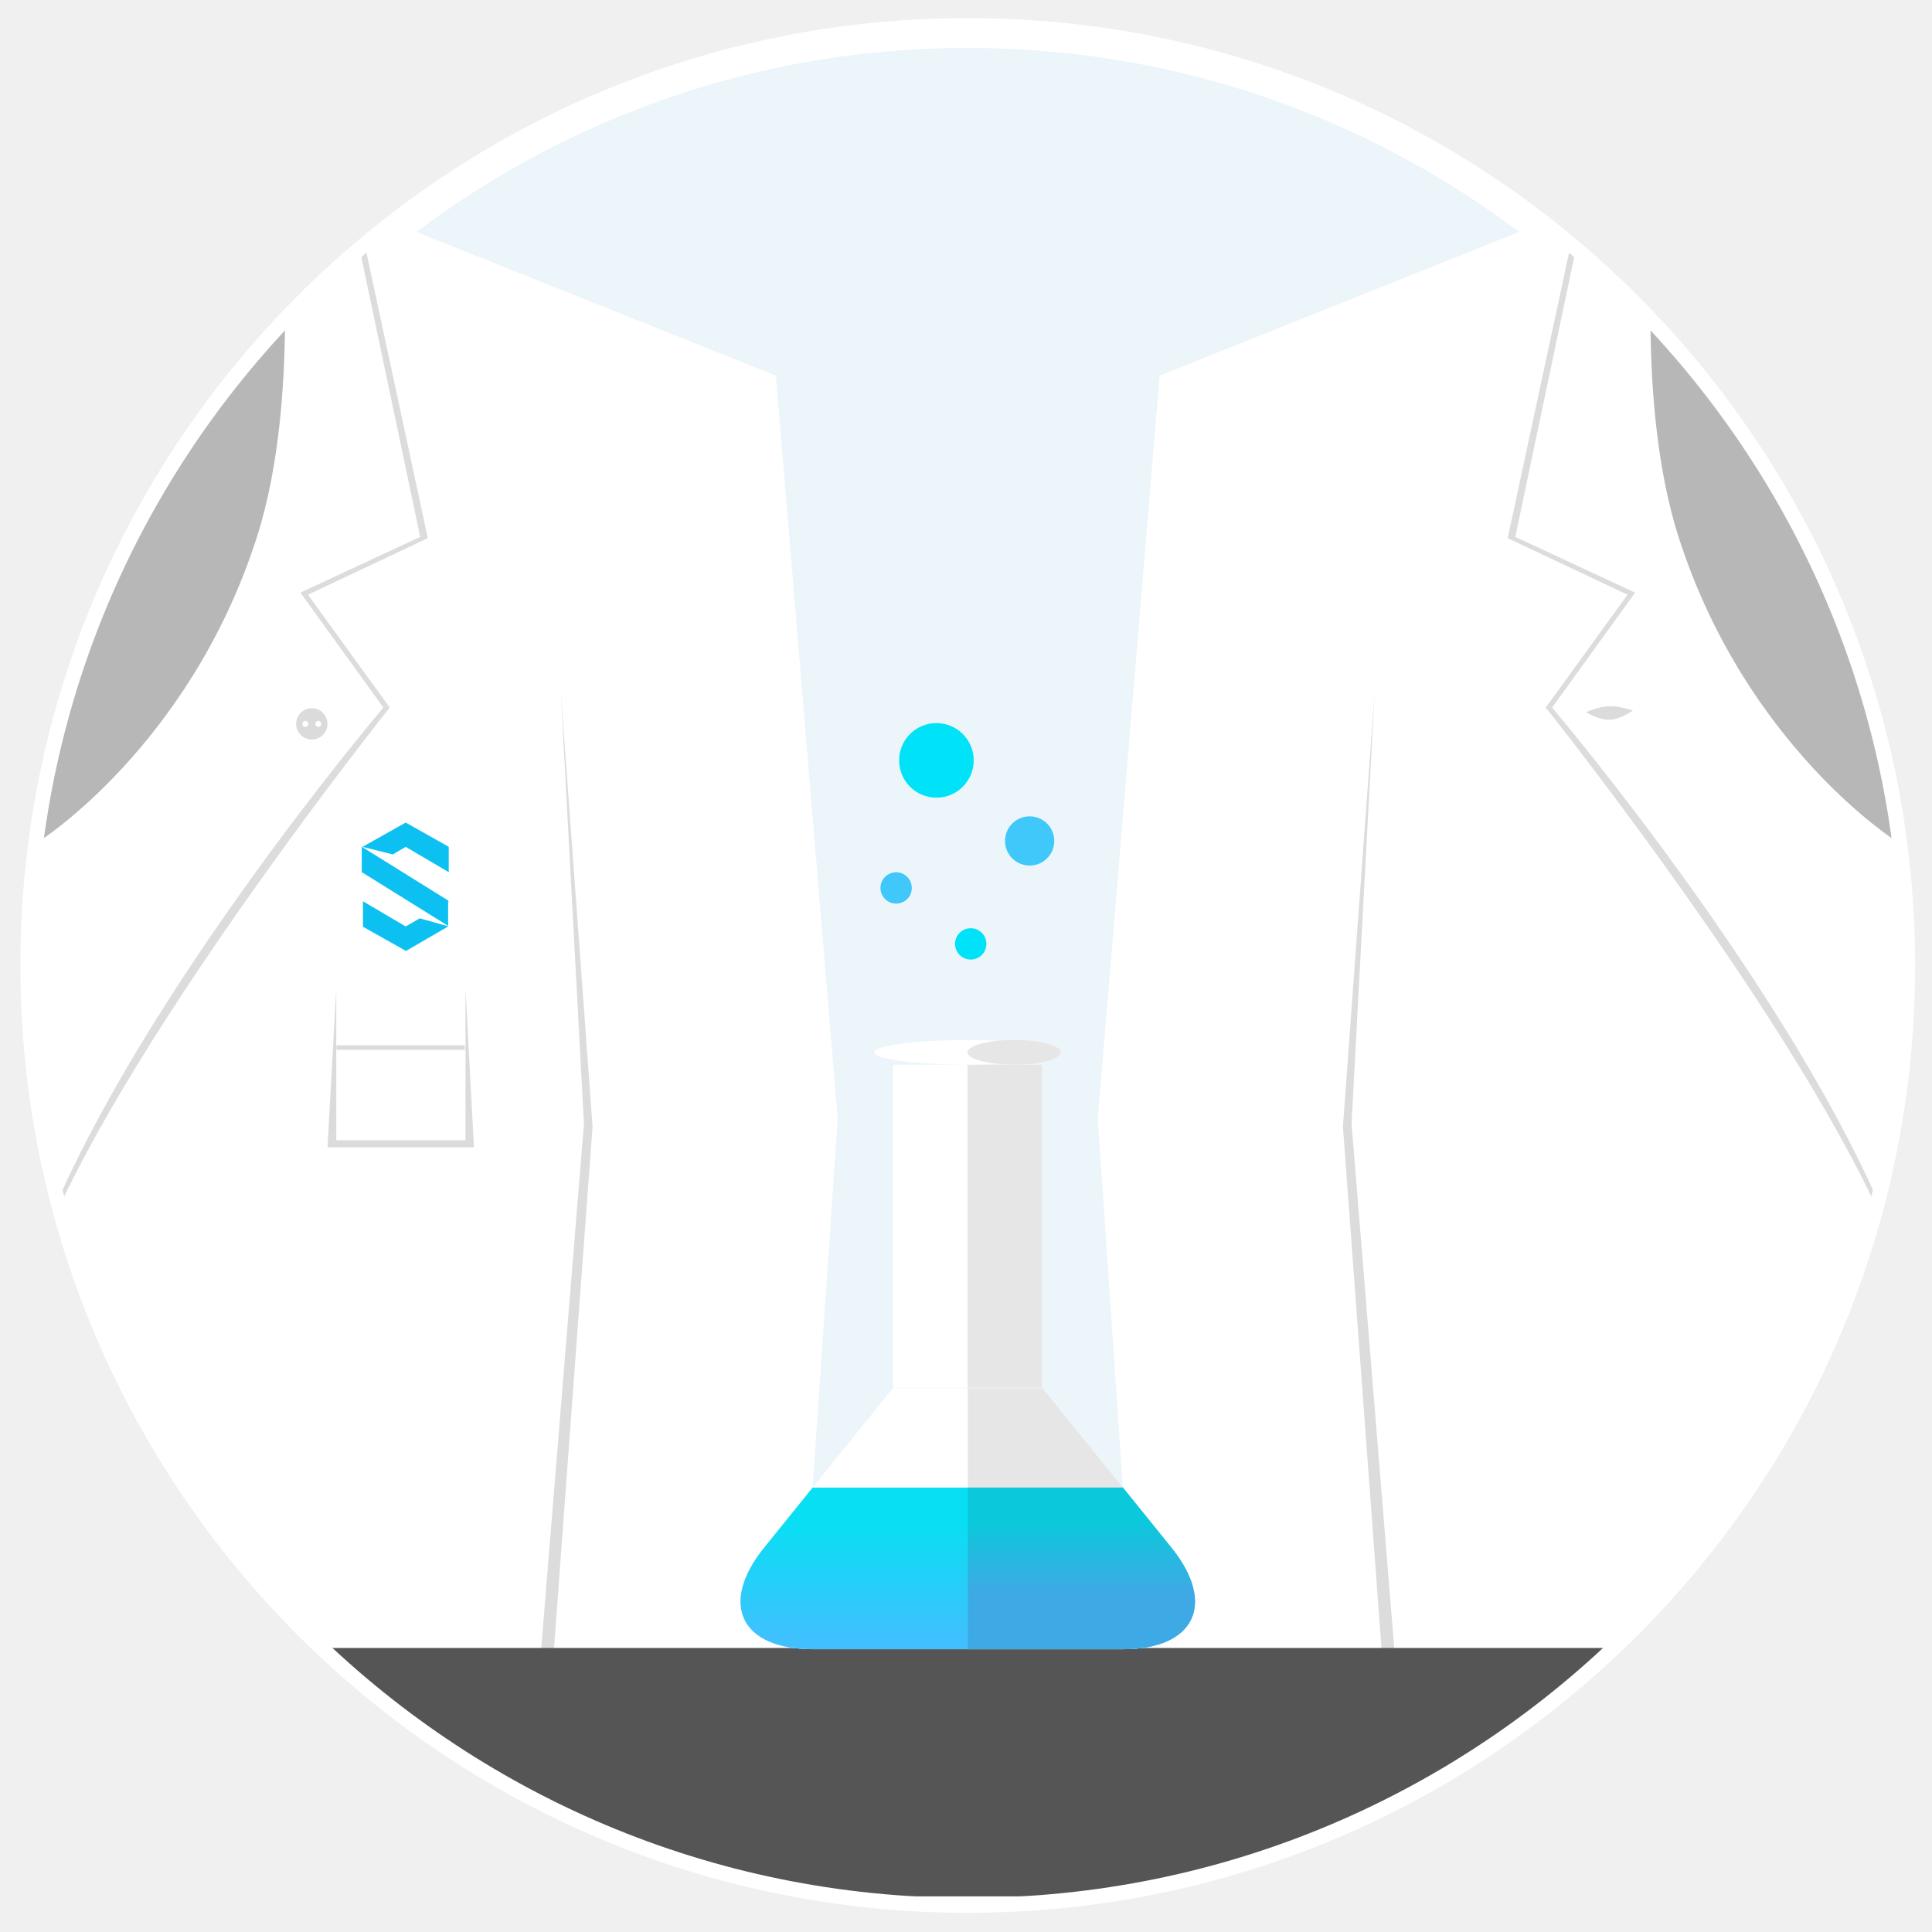
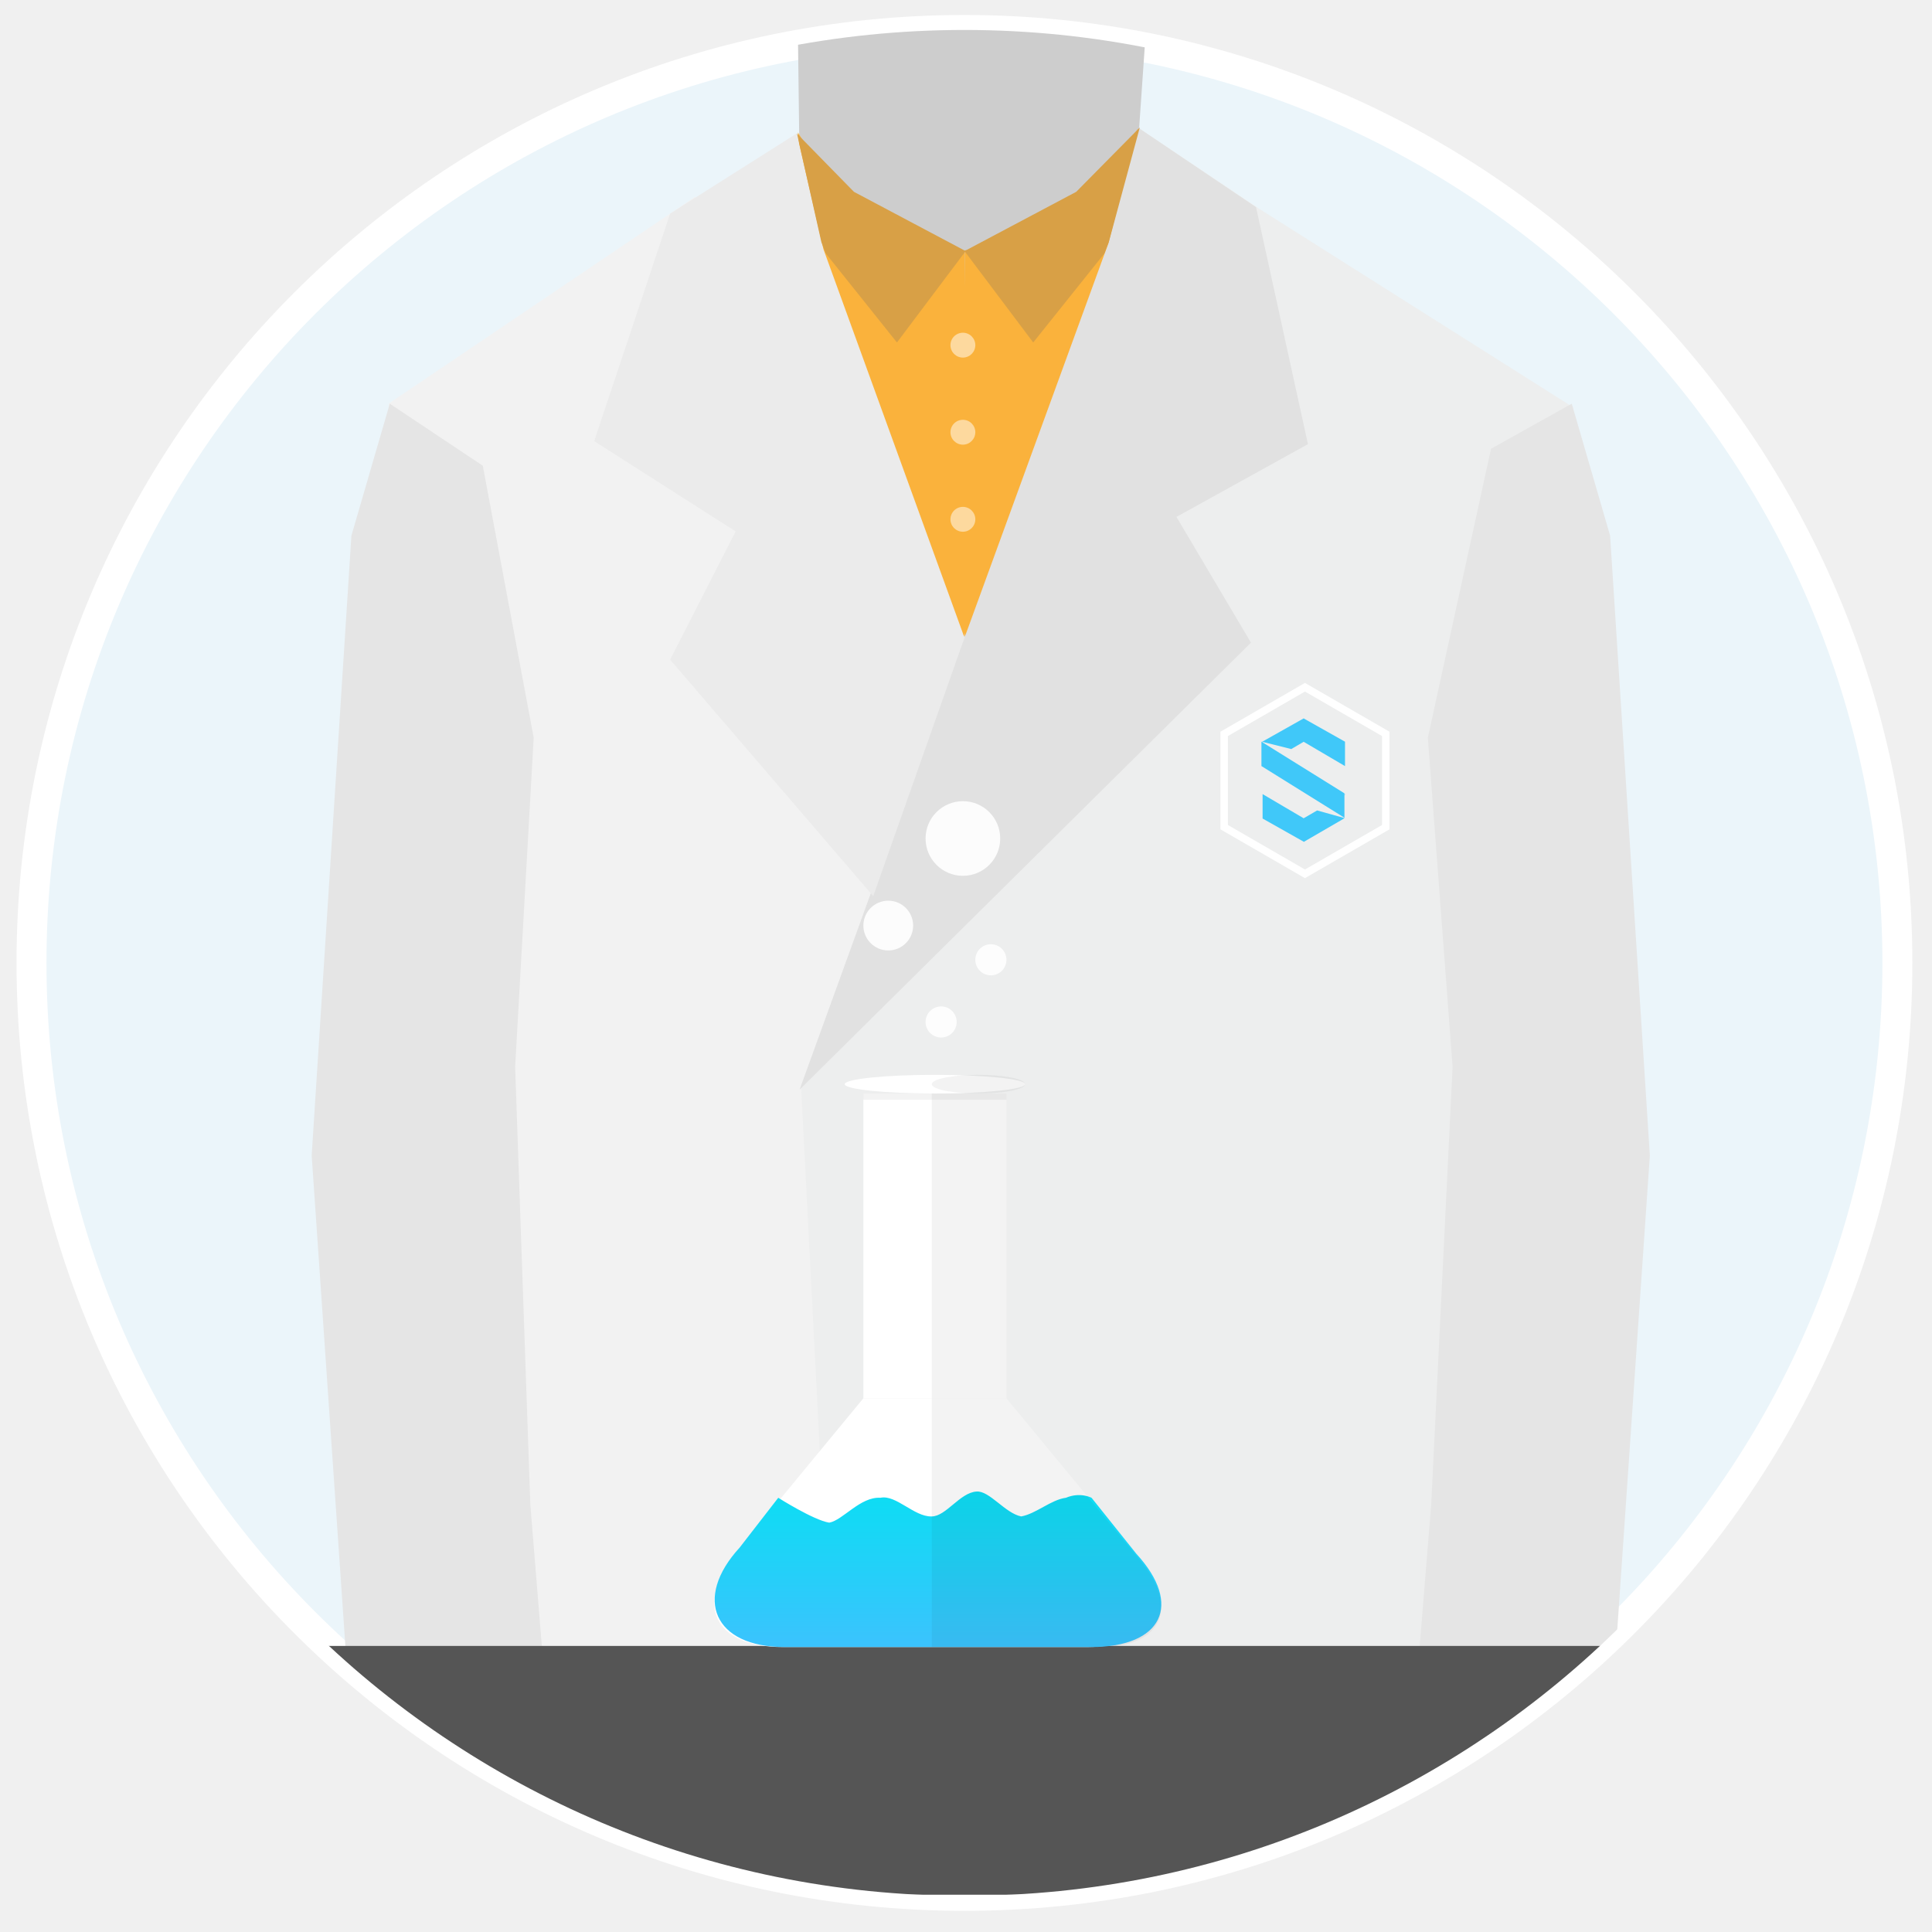
- <svg xmlns="http://www.w3.org/2000/svg" xmlns:xlink="http://www.w3.org/1999/xlink" width="259" height="259" viewBox="0 0 259 259">
+ <svg xmlns="http://www.w3.org/2000/svg" xmlns:xlink="http://www.w3.org/1999/xlink" width="258px" height="258px" viewBox="0 0 258 258" version="1.1">
  <defs>
-     <ellipse id="path-1" cx="125" cy="125" rx="125" ry="125" />
-     <linearGradient id="linearGradient-3" x1="37.6%" x2="37.6%" y1="21.9%" y2="100%">
+     <ellipse id="path-1" cx="124.792" cy="124.586" rx="124.585" ry="124.585" />
+     <linearGradient x1="37.585%" y1="-6.253%" x2="37.585%" y2="118.851%" id="linearGradient-3">
      <stop stop-color="#09DFF3" offset="0%" />
      <stop stop-color="#44BEFF" offset="100%" />
    </linearGradient>
-     <linearGradient id="linearGradient-4" x1="37.6%" x2="37.6%" y1="21.9%" y2="64%">
-       <stop stop-color="#0BC8DB" offset="0%" />
-       <stop stop-color="#3EAAE5" offset="100%" />
-     </linearGradient>
  </defs>
-   <g fill="none" fill-rule="evenodd" transform="translate(4.734 3.636)">
-     <g transform="translate(0 .788)">
-       <mask id="mask-2" fill="#fff">
-         <use xlink:href="#path-1" />
-       </mask>
-       <use fill="#EBF5FA" stroke="#FFF" stroke-width="4" xlink:href="#path-1" />
-       <g mask="url(#mask-2)">
-         <g transform="translate(0 6.517)">
-           <path fill="#FFF" d="M9.269,39.426 L0.98,139.036 L6.918,226.296 L107.573,226.296 L95.276,70.652 L66.232,16.651 L9.269,39.426 Z" transform="matrix(-1 0 0 1 108.552 0)" />
-           <path fill="#FFF" d="M9.622,16.703 L0.263,61.279 L16.262,68.488 L4.942,83.917 L42.5,136.011 L42.396,226.349 L51.729,226.349 L51.729,1.536 L19.732,9.78 L9.622,16.703 Z" transform="matrix(-1 0 0 1 51.992 0)" />
-           <path fill="#DCDCDC" d="M70.757,81.928 L66.508,140.079 L72.871,226.205 L74.705,226.191 L67.664,139.704 L70.757,81.928 Z" transform="matrix(-1 0 0 1 141.212 0)" />
-           <path fill="#DCDCDC" d="M10.573,16.612 L9.696,17.051 L0.205,61.204 L16.268,68.783 L5.307,83.915 C5.307,83.915 42.628,130.626 52.617,158.008 C52.617,156.922 52.617,164.141 52.617,156.922 C40.958,124.89 6.163,83.915 6.163,83.915 L17.287,68.505 L1.226,61.032 L10.573,16.612 Z" transform="matrix(-1 0 0 1 52.822 0)" />
-           <path fill="#B7B7B7" d="M1.659,9.878 C1.242,14.495 -1.987,41.775 4.277,61.196 C13.291,89.143 33.48,101.882 33.48,101.882 L33.48,1.65 C33.48,1.65 16.858,-3.548 1.659,9.878 Z" transform="matrix(-1 0 0 1 33.938 0)" />
-           <circle cx="37.1" cy="86.1" r="2.1" fill="#DCDBDC" transform="matrix(-1 0 0 1 74.166 0)" />
-           <ellipse cx="36.3" cy="86.1" fill="#FFF" transform="matrix(-1 0 0 1 72.5 0)" rx=".4" ry=".4" />
-           <ellipse cx="37.9" cy="86.1" fill="#FFF" transform="matrix(-1 0 0 1 75.834 0)" rx=".4" ry=".4" />
-           <g fill="#DCDBDC">
-             <path d="M1.179,0.056 L0.004,21.368 L19.632,21.368 L18.503,0.056 L18.503,20.432 L1.179,20.432 L1.179,0.056 Z" transform="translate(39.167 121.493)" />
-             <path d="M1.2 7.7H18.4V8.3H1.2z" transform="translate(39.167 121.493)" />
+   <g id="Work" stroke="none" stroke-width="1" fill="none" fill-rule="evenodd">
+     <g id="Rectangle-124-Copy-+-Group-Copy-23-+-Group-Copy-22-Mask-Copy-Copy-Copy-Copy-Copy-Copy-Copy-Copy-+-Group-Copy-7" transform="translate(4, 4)">
+       <g id="Rectangle-124-Copy-+-Group-Copy-23-+-Group-Copy-22-Mask-Copy-Copy-Copy-Copy-Copy-Copy-Copy-Copy">
+         <mask id="mask-2" fill="white">
+           <use xlink:href="#path-1" />
+         </mask>
+         <use id="Mask" stroke="#FFFFFF" stroke-width="4" fill="#EBF5FA" xlink:href="#path-1" />
+         <g id="Group-Copy-28" mask="url(#mask-2)">
+           <g transform="translate(37.37541, -30.99786)">
+             <path d="M66.554 258.689L65.549 172.21 109.224 57.739 110.611 44.046 126.637 54.789 168.681 81.373 171.11 170.122 164.787 258.689 66.554 258.689Z" id="Path-392" stroke="none" fill="#EDEEEE" fill-rule="evenodd" />
+             <polygon id="Polygon-96-Copy" stroke="#FFFFFF" stroke-width="1" fill="none" points="132.89 118.771 143.68 125 143.68 137.458 132.89 143.688 122.101 137.458 122.101 125 " />
+             <g id="Polygon-182-Copy-11-+-Polygon-185-Copy-11-Copy-Copy-Copy-Copy-Copy-Copy-Copy-Copy-Copy-Copy-Copy-Copy" stroke="none" stroke-width="1" fill="none" fill-rule="evenodd" transform="translate(127.0764, 122.9236)">
+               <path d="M0.155 6.354L0.115 6.378 0.115 3.121 5.618 0.022 5.618 0 5.638 0.011 5.638 0.011 5.658 0 5.658 0.022 11.161 3.121 11.161 6.378 5.638 3.133 3.675 4.286 3.983 4.103 0.155 3.146 0.155 6.354ZM11.119 13.328L5.698 16.474 5.698 16.506 5.67 16.49 5.658 16.497 5.658 16.484 0.155 13.381 0.155 10.119 5.658 13.357 5.658 13.335 7.438 12.302 11.119 13.328 11.119 13.328ZM11.201 11.721L11.201 10.119 8.004 11.974 11.201 10.162 11.201 11.721 11.201 11.721Z" id="Polygon-182-Copy-11" fill="#40C8F9" />
+               <path d="M11.085 13.274L0 6.375 0 3.117 11.085 10.015 11.085 13.274 11.085 13.274Z" id="Polygon-185-Copy-11" fill="#40C8F9" />
+             </g>
+             <path d="M89.996 98.218L65.368 46.435 64.991 16.822C64.991 16.822 80.932 0.771 89.044 0.832 96.805 0.891 112.609 17.182 112.609 17.182L110.737 44.214 89.996 98.218 89.996 98.218Z" id="Path-183-Copy-2" stroke="none" fill="#CDCDCD" fill-rule="evenodd" />
+             <path d="M70.064 258.952L65.613 172.353 78.844 144.444 51.464 53.27 10.558 80.876 3.793 172.353 11.416 258.952 70.064 258.952Z" id="Path-399" stroke="none" fill="#F2F2F2" fill-rule="evenodd" />
+             <path d="M65.176 114.355L65.922 60.629C65.922 60.629 74.875 60.139 78.021 57.803 82.301 54.626 88.201 44.669 88.201 44.669L86.673 60.629 65.176 114.355Z" id="Path-401-Copy" stroke="none" fill="#FAB23C" fill-rule="evenodd" transform="translate(76.68822, 79.51243) scale(-1, 1) translate(-76.68822, -79.51243) " />
+             <path d="M168.518 80.909L157.738 86.921 149.299 125.514 152.604 169.464 149.749 227.909 147.257 258.527 173.641 258.527 178.946 181.311 173.641 98.531 168.518 80.909Z" id="Path-393" stroke="none" fill="#E5E5E5" fill-rule="evenodd" />
+             <path d="M21.508 80.909L9.083 89.193 2.289 125.514 4.764 169.464 2.739 227.909 0.247 258.527 26.631 258.527 31.936 181.311 26.631 98.531 21.508 80.909Z" id="Path-393-Copy" stroke="none" fill="#E5E5E5" fill-rule="evenodd" transform="translate(16.0912, 169.7184) scale(-1, 1) translate(-16.0912, -169.7184) " />
+             <path d="M65.402 172.51L125.68 112.817 115.728 96.026 133.288 86.31 126.358 54.662 110.704 44.109 106.682 58.655 65.402 172.51Z" id="Path-394" stroke="none" fill="#E1E1E1" fill-rule="evenodd" />
+             <path d="M75.235 146.671L87.423 112.156 68.589 60.278 65.024 44.818 48.113 55.525 37.976 85.906 56.863 97.958 48.113 115.087 75.235 146.671Z" id="Path-398" stroke="none" fill="#EBEBEB" fill-rule="evenodd" />
+             <path d="M87.471 112.029L87.471 60.416C87.471 60.416 98.119 59.865 102.343 56.743 105.821 54.172 110.576 44.129 110.576 44.129L106.642 59.475 87.471 112.029Z" id="Path-401" stroke="none" fill="#FAB23C" fill-rule="evenodd" />
+             <ellipse id="Oval-329" stroke="none" opacity="0.5" fill="#FFFFFF" fill-rule="evenodd" cx="87.209" cy="73.09" rx="1.661" ry="1.661" />
+             <ellipse id="Oval-329-Copy" stroke="none" opacity="0.5" fill="#FFFFFF" fill-rule="evenodd" cx="87.209" cy="84.718" rx="1.661" ry="1.661" />
+             <ellipse id="Oval-329-Copy-2" stroke="none" opacity="0.5" fill="#FFFFFF" fill-rule="evenodd" cx="87.209" cy="96.346" rx="1.661" ry="1.661" />
+             <path d="M102.343 52.615L87.426 60.528 96.601 72.733 106.119 60.826 106.693 59.329 110.834 44.019 102.343 52.615Z" id="Path-402" stroke="none" fill="#D8A046" fill-rule="evenodd" />
+             <path d="M79.972 52.615L65.055 60.528 74.23 72.733 83.748 60.826 84.322 59.329 87.578 44.847 79.972 52.615Z" id="Path-402-Copy-2" stroke="none" fill="#D8A046" fill-rule="evenodd" transform="translate(76.31677, 58.78982) scale(-1, 1) translate(-76.31677, -58.78982) " />
+             <path id="Path-405" stroke="#979797" stroke-width="1" fill="none" d="" />
          </g>
        </g>
-         <path fill="#FFF" d="M9.049,39.426 L0.76,139.036 L6.698,226.296 L107.353,226.296 L95.057,70.652 L66.013,16.651 L9.049,39.426 Z" transform="translate(141.667 6.517)" />
-         <path fill="#FFF" d="M65.964,16.703 L56.604,61.279 L72.604,68.488 L61.284,83.917 L98.842,136.011 L98.738,226.349 L108.071,226.349 L108.071,1.536 L76.074,9.78 L65.964,16.703 Z" transform="translate(141.667 6.517)" />
-         <path fill="#DCDCDC" d="M37.878 81.928L33.628 140.079 39.991 226.205 41.826 226.191 34.785 139.704 37.878 81.928zM66.085 16.612L65.208 17.051 55.717 61.204 71.78 68.783 60.818 83.915C60.818 83.915 98.14 130.626 108.128 158.008 108.128 156.922 108.128 164.141 108.128 156.922 96.47 124.89 61.675 83.915 61.675 83.915L72.799 68.505 56.738 61.032 66.085 16.612z" transform="translate(141.667 6.517)" />
-         <path fill="#B7B7B7" d="M76.055,9.878 C75.638,14.495 72.409,41.775 78.673,61.196 C87.687,89.143 107.876,101.882 107.876,101.882 L107.876,1.65 C107.876,1.65 91.254,-3.548 76.055,9.878 Z" transform="translate(141.667 6.517)" />
-         <path fill="#DCDBDC" d="M66.221,84.537 C66.221,84.537 67.777,83.792 69.281,83.739 C70.784,83.686 72.5,84.317 72.5,84.317 C72.5,84.317 70.866,85.494 69.385,85.546 C67.904,85.598 66.221,84.537 66.221,84.537 Z" transform="translate(141.667 6.517)" />
+         <rect id="Rectangle-124-Copy" fill="#555555" mask="url(#mask-2)" x="0.208" y="215.799" width="249.169" height="33.223" />
      </g>
-       <path fill="#555" d="M0 216.5H250V249.8H0z" mask="url(#mask-2)" />
-     </g>
-     <ellipse cx="133.3" cy="109.1" fill="#40C8FA" rx="3.3" ry="3.3" />
-     <circle cx="115.4" cy="115.4" r="2.1" fill="#40C8FA" />
-     <circle cx="125.4" cy="122.9" r="2.1" fill="#00E2F8" />
-     <ellipse cx="120.8" cy="98.3" fill="#00E2F8" rx="5" ry="5" />
-     <g transform="translate(94.167 135.788)">
-       <path fill="#FFF" d="M20.8 3.3H40.8V46.6H20.8z" />
-       <path fill="#E6E6E6" d="M30.8 3.3H40.8V46.6H30.8z" />
-       <rect width="25" height="3.3" x="18.3" fill="#FFF" rx="40" />
-       <rect width="12.5" height="3.3" x="30.8" fill="#E6E6E6" rx="40" />
-       <path fill="#FFF" d="M20.798,46.667 L40.867,46.667 L58.129,68.047 C64.202,75.569 61.289,81.667 51.627,81.667 L10.038,81.667 C0.374,81.667 -2.538,75.57 3.536,68.047 L20.798,46.667 Z" />
-       <path fill="#E6E6E6" d="M30.833,46.667 L40.867,46.667 L58.129,68.047 C64.202,75.569 61.289,81.667 51.627,81.667 L30.833,81.667 L30.833,46.667 L30.833,46.667 Z" />
-       <path fill="url(#linearGradient-3)" d="M58.129,68.047 C64.202,75.569 61.289,81.667 51.627,81.667 L10.038,81.667 C0.374,81.667 -2.538,75.57 3.536,68.047 L10.033,60 L51.632,60 L58.129,68.047 Z" />
-       <path fill="url(#linearGradient-4)" d="M30.833,81.667 L51.627,81.667 C61.289,81.667 64.202,75.569 58.129,68.047 L51.632,60 L30.833,60 L30.833,81.667 L30.833,81.667 Z" />
-     </g>
-     <g fill="#0DC0F2">
-       <path d="M0.593,6.637 L0.552,6.662 L0.552,3.26 L6.299,0.023 L6.299,0 L6.32,0.012 L6.32,0.012 L6.341,0 L6.341,0.023 L12.089,3.26 L12.089,6.662 L6.32,3.272 L4.27,4.477 L4.592,4.286 L0.593,3.286 L0.593,6.637 Z M12.046,13.922 L6.383,17.208 L6.383,17.241 L6.353,17.225 L6.341,17.232 L6.341,17.218 L0.593,13.977 L0.593,10.57 L6.341,13.952 L6.341,13.929 L8.2,12.851 L12.046,13.922 L12.046,13.922 Z M12.131,12.243 L12.131,10.57 L8.792,12.508 L12.131,10.614 L12.131,12.243 L12.131,12.243 Z" transform="translate(43.333 106.622)" />
-       <path d="M12.01,13.865 L0.431,6.659 L0.431,3.255 L12.01,10.461 L12.01,13.865 L12.01,13.865 Z" transform="translate(43.333 106.622)" />
+       <g id="Group-Copy-7" transform="translate(91.36213, 102.99)">
+         <ellipse id="Oval-94-Copy-16" opacity="0.9" fill="#FFFFFF" cx="23.256" cy="16.611" rx="3.322" ry="3.322" />
+         <ellipse id="Oval-95-Copy-16" opacity="0.9" fill="#FFFFFF" cx="36.96" cy="21.179" rx="2.076" ry="2.076" />
+         <ellipse id="Oval-96-Copy-29" opacity="0.9" fill="#FFFFFF" cx="30.316" cy="29.485" rx="2.076" ry="2.076" />
+         <circle id="Oval-96-Copy-30" opacity="0.9" fill="#FFFFFF" cx="33.223" cy="4.983" r="4.983" />
+         <g id="Group-Copy-20" transform="translate(0, 36.54485)">
+           <rect id="Rectangle-11-Copy-10" fill="#FFFFFF" x="19.934" y="2.492" width="19.103" height="40.698" />
+           <rect id="Rectangle-11-Copy-12" fill-opacity="0.05" fill="#000000" x="19.934" y="2.492" width="19.103" height="0.831" />
+           <rect id="Rectangle-11-Copy-11" fill-opacity="0.05" fill="#000000" x="29.07" y="2.492" width="9.967" height="40.698" />
+           <rect id="Rectangle-12-Copy-6" fill="#FFFFFF" x="17.442" y="0" width="24.086" height="2.492" rx="40" />
+           <rect id="Rectangle-12-Copy-7" fill-opacity="0.05" fill="#000000" x="29.07" y="0" width="12.458" height="2.492" rx="40" />
+           <path d="M19.934 43.189L39.037 43.189 55.868 63.591C61.71 70.672 59.002 76.412 49.833 76.412L9.137 76.412C-0.038 76.412-2.748 70.682 3.102 63.591L19.934 43.189Z" id="Rectangle-13-Copy-9" fill="#FFFFFF" />
+           <path d="M56.383 63.953C62.649 70.78 59.79 76.412 50.403 76.412L9.397 76.412C0.009 76.412-2.849 69.951 3.417 63.123L8.567 56.478C8.567 56.478 13.297 59.48 15.377 59.801 17.191 59.48 19.518 56.312 22.212 56.478 24.289 56.029 26.707 59.032 29.046 58.97 30.971 58.971 32.815 55.796 35.026 55.648 36.758 55.485 38.833 58.529 41.006 58.97 42.986 58.621 44.991 56.733 46.986 56.478 48.892 55.67 50.403 56.478 50.403 56.478L56.383 63.953Z" id="Rectangle-13-Copy-10" fill="url(#linearGradient-3)" />
+           <path d="M29.07 43.189L39.037 43.189 56.936 64.886C62.188 71.251 59.752 76.412 51.485 76.412L29.07 76.412 29.07 43.189Z" id="Rectangle-13-Copy-14" fill-opacity="0.05" fill="#000000" />
+         </g>
+       </g>
    </g>
  </g>
</svg>
